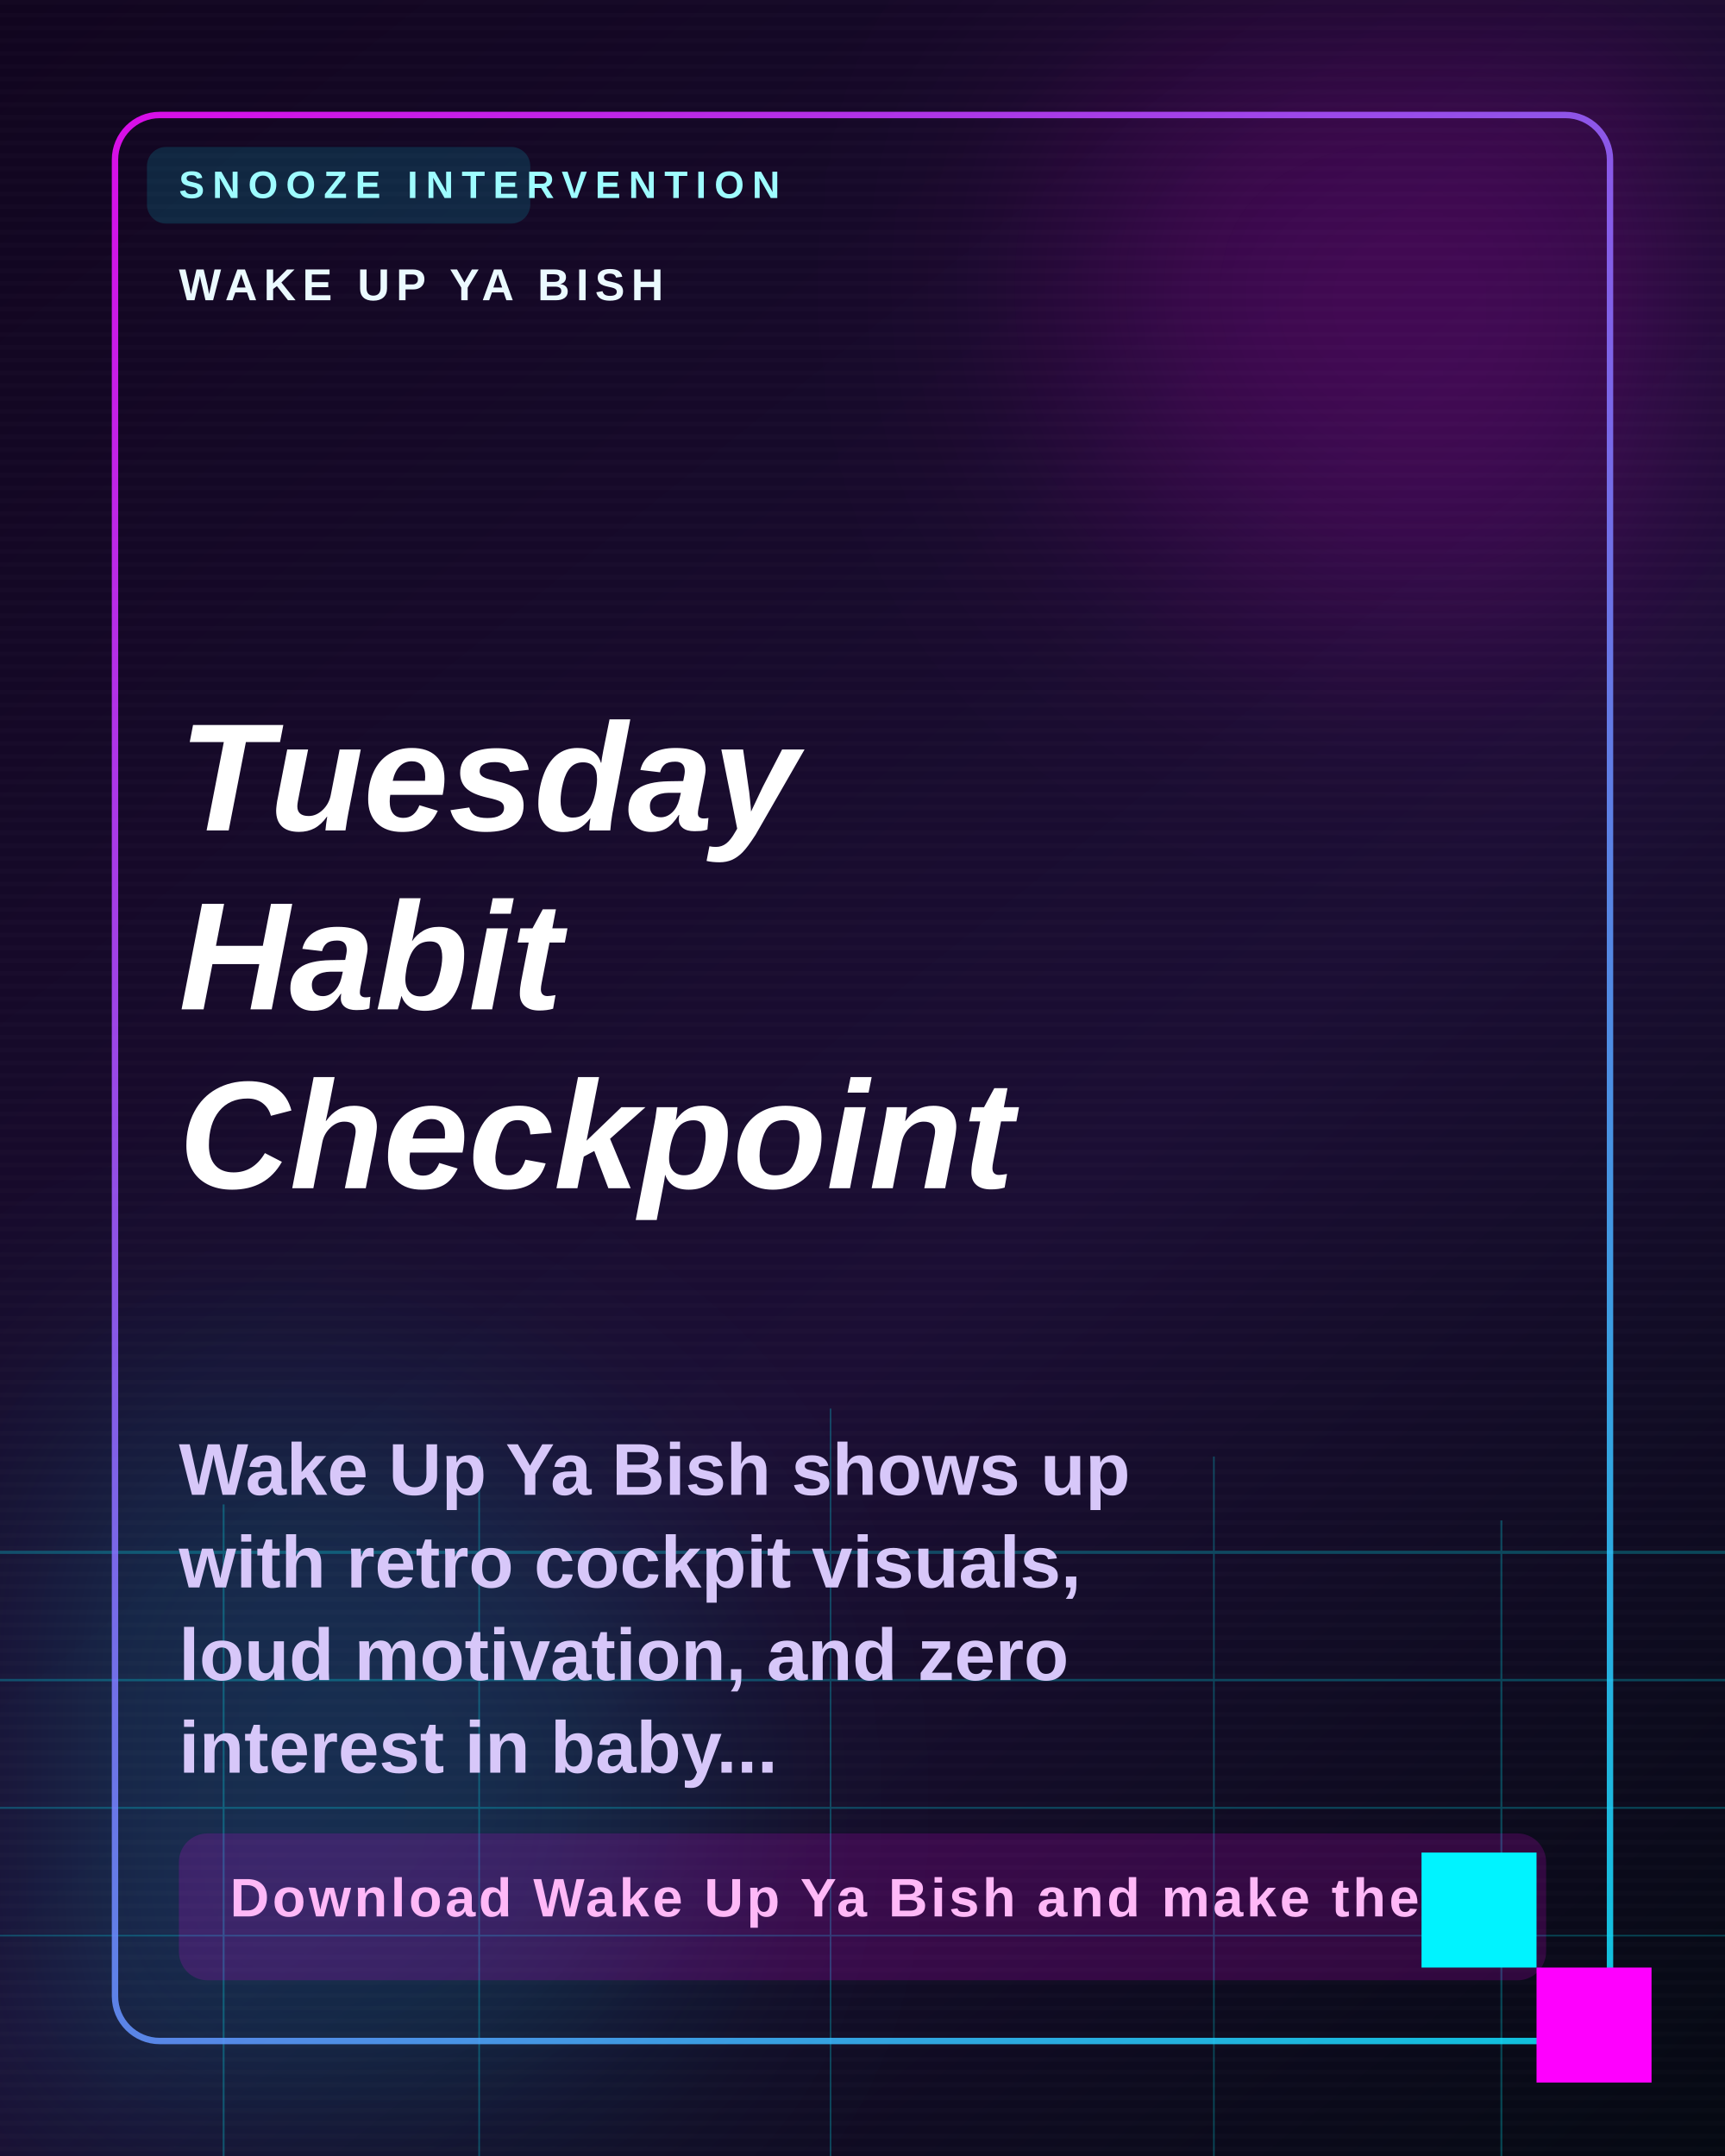
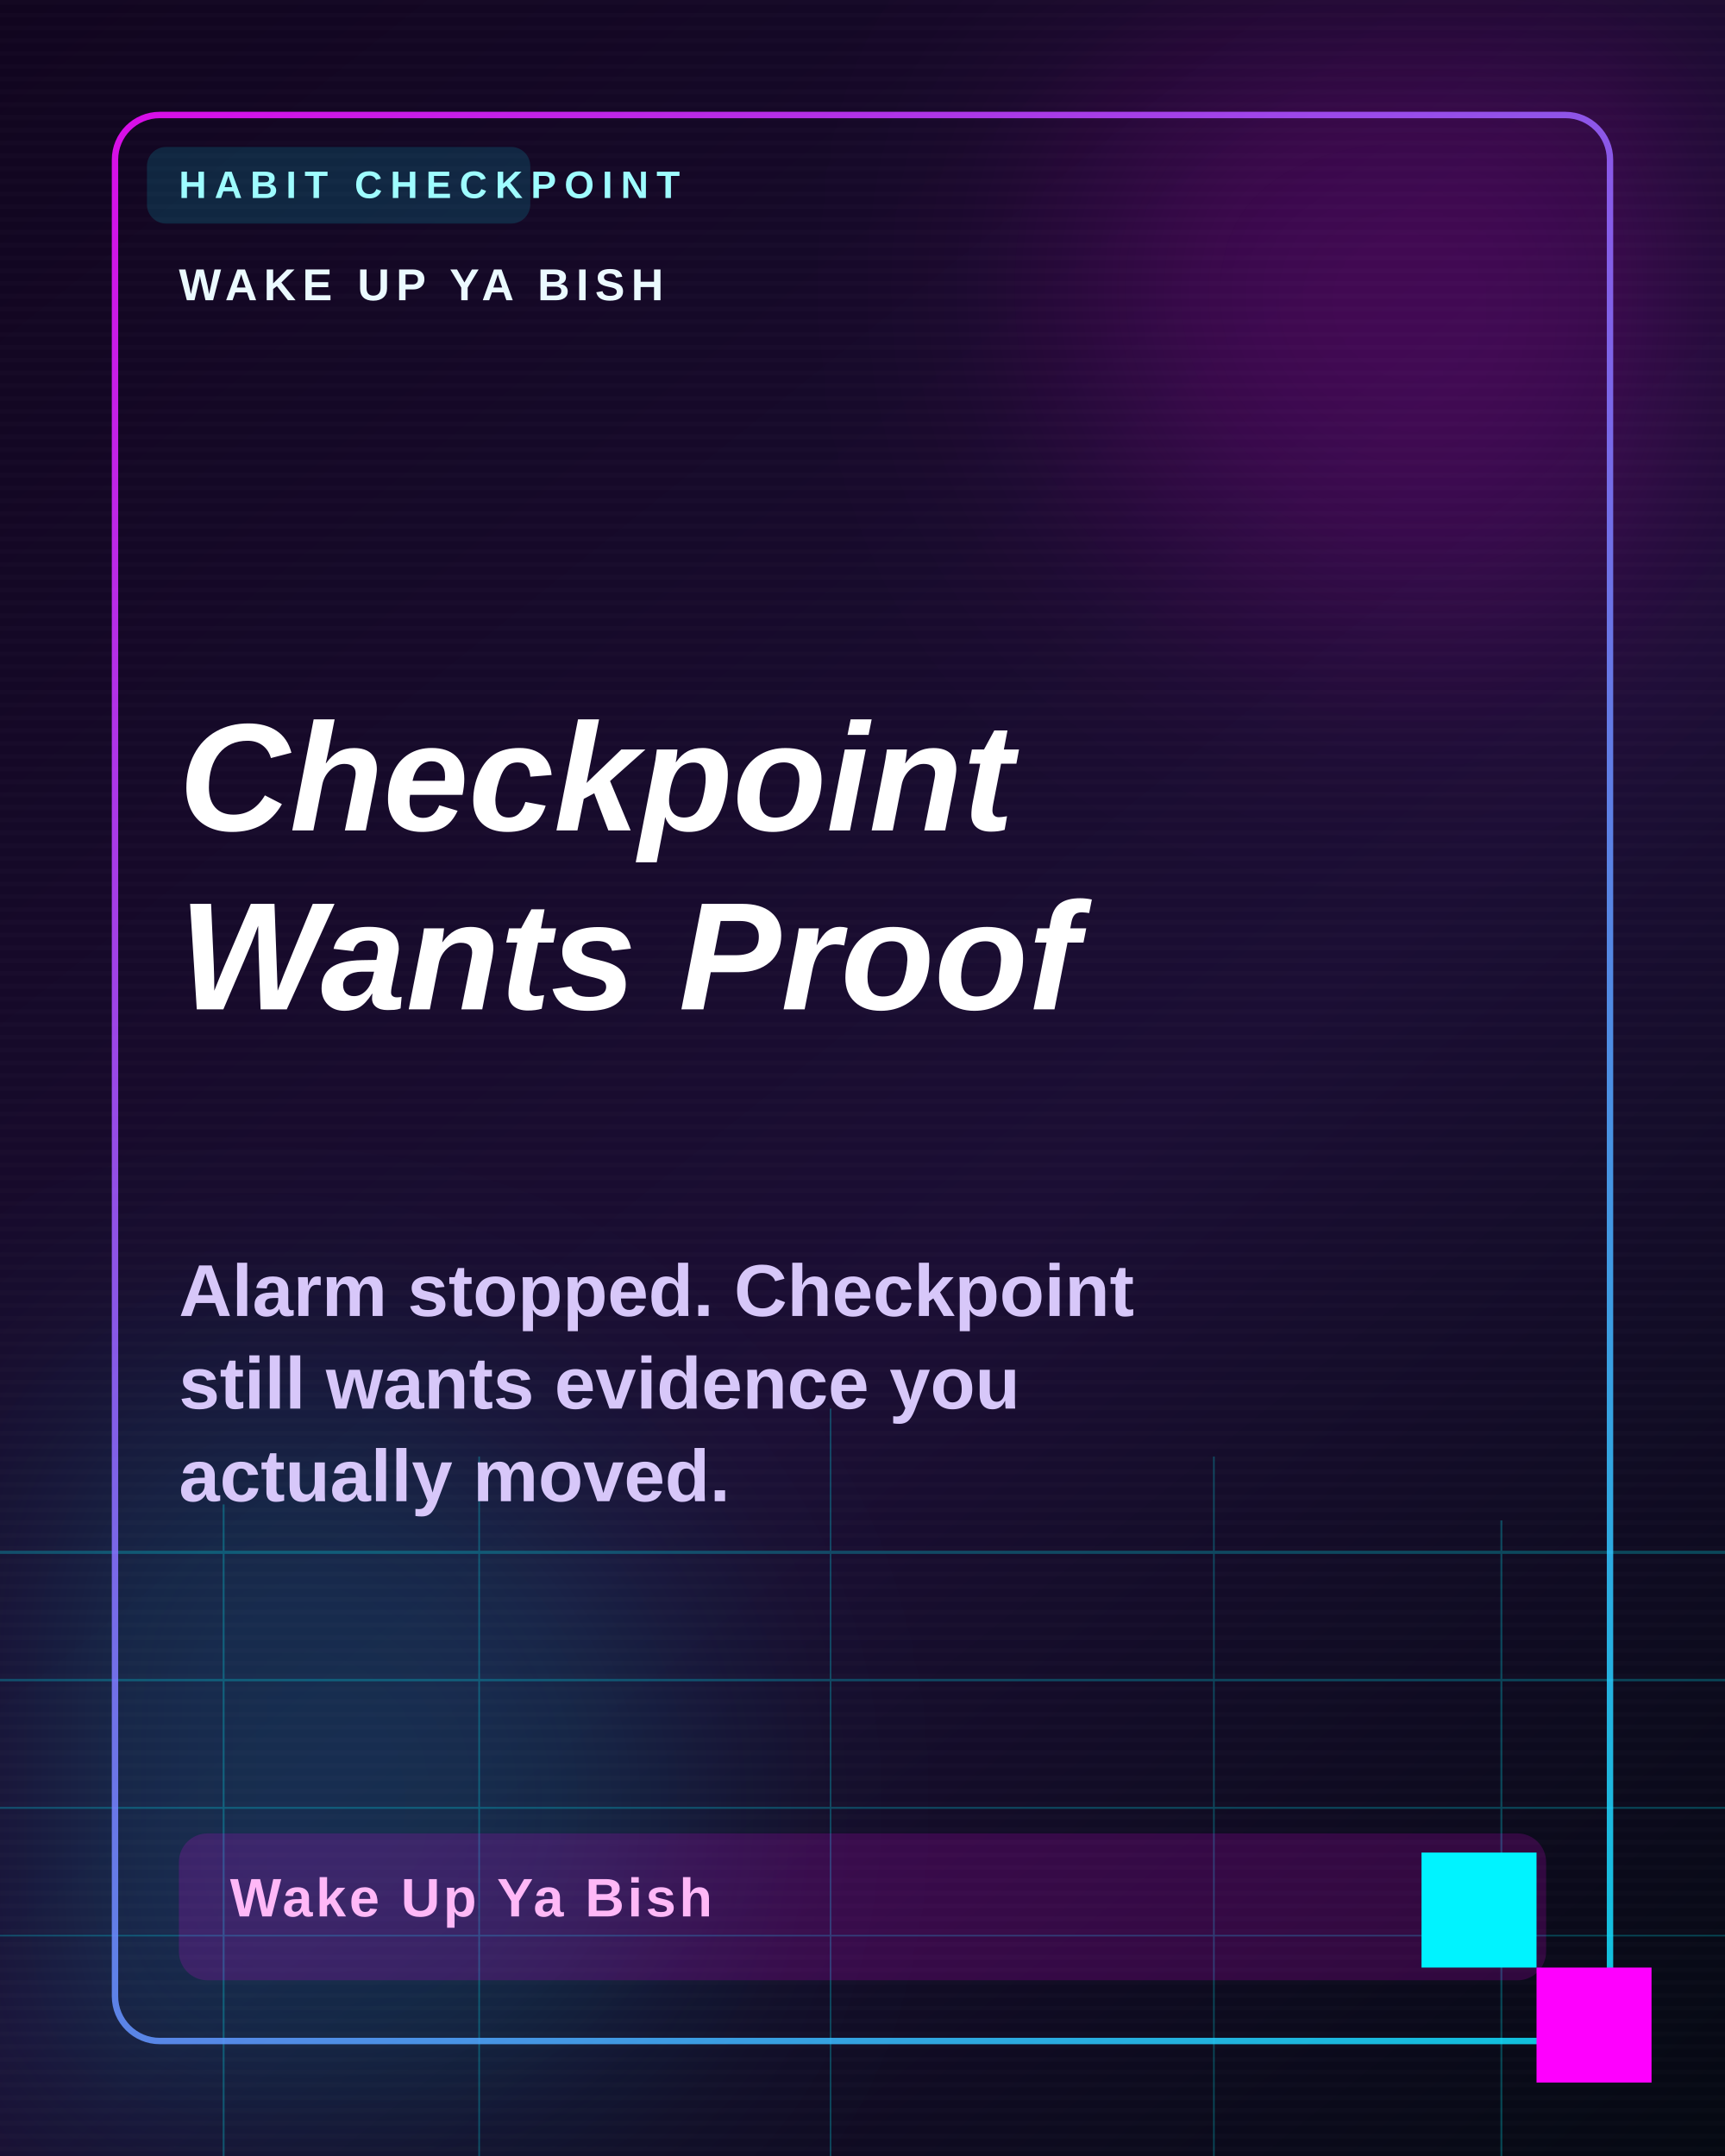
<svg xmlns="http://www.w3.org/2000/svg" width="1080" height="1350" viewBox="0 0 1080 1350" fill="none">
  <defs>
    <linearGradient id="bg" x1="0" y1="0" x2="1080" y2="1350" gradientUnits="userSpaceOnUse">
      <stop offset="0" stop-color="#11051f" />
      <stop offset="0.58" stop-color="#1b0e34" />
      <stop offset="1" stop-color="#050912" />
    </linearGradient>
    <linearGradient id="pinkGlow" x1="0" y1="0" x2="1080" y2="1350" gradientUnits="userSpaceOnUse">
      <stop offset="0" stop-color="#fe00fe" stop-opacity="0.9" />
      <stop offset="1" stop-color="#00f3ff" stop-opacity="0.85" />
    </linearGradient>
    <filter id="softBlur" x="-40%" y="-40%" width="180%" height="180%">
      <feGaussianBlur stdDeviation="80" />
    </filter>
    <pattern id="scanlines" width="8" height="8" patternUnits="userSpaceOnUse">
      <rect width="8" height="3" fill="rgba(255,255,255,0.04)" />
    </pattern>
  </defs>
  <rect width="1080" height="1350" fill="url(#bg)" />
  <circle cx="890" cy="180" r="220" fill="#fe00fe" opacity="0.18" filter="url(#softBlur)" />
  <circle cx="170" cy="1130" r="260" fill="#00f3ff" opacity="0.14" filter="url(#softBlur)" />
  <rect width="1080" height="1350" fill="url(#scanlines)" opacity="0.26" />
  <g opacity="0.26">
    <path d="M0 972 H1080" stroke="#00f3ff" stroke-width="2" />
    <path d="M0 1052 H1080" stroke="#00f3ff" stroke-width="1.5" />
    <path d="M0 1132 H1080" stroke="#00f3ff" stroke-width="1.2" />
    <path d="M0 1212 H1080" stroke="#00f3ff" stroke-width="1" />
    <path d="M140 942 V1350" stroke="#00f3ff" stroke-width="1.2" />
    <path d="M300 912 V1350" stroke="#00f3ff" stroke-width="1" />
    <path d="M520 882 V1350" stroke="#00f3ff" stroke-width="1" />
    <path d="M760 912 V1350" stroke="#00f3ff" stroke-width="1" />
    <path d="M940 952 V1350" stroke="#00f3ff" stroke-width="1.2" />
  </g>
  <rect x="72" y="72" width="936" height="1206" rx="28" stroke="url(#pinkGlow)" stroke-width="4" />
  <rect x="92" y="92" width="240" height="48" rx="12" fill="#00f3ff" opacity="0.14" />
-   <text x="112" y="124" fill="#9efcff" font-size="24" font-family="Arial, Helvetica, sans-serif" font-weight="700" letter-spacing="5">SNOOZE INTERVENTION</text>
+   <text x="112" y="124" fill="#9efcff" font-size="24" font-family="Arial, Helvetica, sans-serif" font-weight="700" letter-spacing="5">HABIT CHECKPOINT</text>
  <text x="112" y="188" fill="#ebfaff" font-size="28" font-family="Arial, Helvetica, sans-serif" font-weight="700" letter-spacing="4">WAKE UP YA BISH</text>
-   <text x="112" y="520" fill="#ffffff" font-size="96" font-family="Arial, Helvetica, sans-serif" font-style="italic" font-weight="900">Tuesday</text>
-   <text x="112" y="632" fill="#ffffff" font-size="96" font-family="Arial, Helvetica, sans-serif" font-style="italic" font-weight="900">Habit</text>
-   <text x="112" y="744" fill="#ffffff" font-size="96" font-family="Arial, Helvetica, sans-serif" font-style="italic" font-weight="900">Checkpoint</text>
-   <text x="112" y="936" fill="#d7c7f9" font-size="46" font-family="Arial, Helvetica, sans-serif" font-weight="600">Wake Up Ya Bish shows up</text>
-   <text x="112" y="994" fill="#d7c7f9" font-size="46" font-family="Arial, Helvetica, sans-serif" font-weight="600">with retro cockpit visuals,</text>
-   <text x="112" y="1052" fill="#d7c7f9" font-size="46" font-family="Arial, Helvetica, sans-serif" font-weight="600">loud motivation, and zero</text>
-   <text x="112" y="1110" fill="#d7c7f9" font-size="46" font-family="Arial, Helvetica, sans-serif" font-weight="600">interest in baby...</text>
+   <text x="112" y="520" fill="#ffffff" font-size="96" font-family="Arial, Helvetica, sans-serif" font-style="italic" font-weight="900">Checkpoint</text>
+   <text x="112" y="632" fill="#ffffff" font-size="96" font-family="Arial, Helvetica, sans-serif" font-style="italic" font-weight="900">Wants Proof</text>
+   <text x="112" y="824" fill="#d7c7f9" font-size="46" font-family="Arial, Helvetica, sans-serif" font-weight="600">Alarm stopped. Checkpoint</text>
+   <text x="112" y="882" fill="#d7c7f9" font-size="46" font-family="Arial, Helvetica, sans-serif" font-weight="600">still wants evidence you</text>
+   <text x="112" y="940" fill="#d7c7f9" font-size="46" font-family="Arial, Helvetica, sans-serif" font-weight="600">actually moved.</text>
  <rect x="112" y="1148" width="856" height="92" rx="18" fill="#fe00fe" opacity="0.16" />
-   <text x="144" y="1200" fill="#ffb8f7" font-size="34" font-family="Arial, Helvetica, sans-serif" font-weight="800" letter-spacing="2">Download Wake Up Ya Bish and make the...</text>
+   <text x="144" y="1200" fill="#ffb8f7" font-size="34" font-family="Arial, Helvetica, sans-serif" font-weight="800" letter-spacing="2">Wake Up Ya Bish</text>
  <rect x="890" y="1160" width="72" height="72" fill="#00f3ff" />
  <rect x="962" y="1232" width="72" height="72" fill="#fe00fe" />
</svg>
